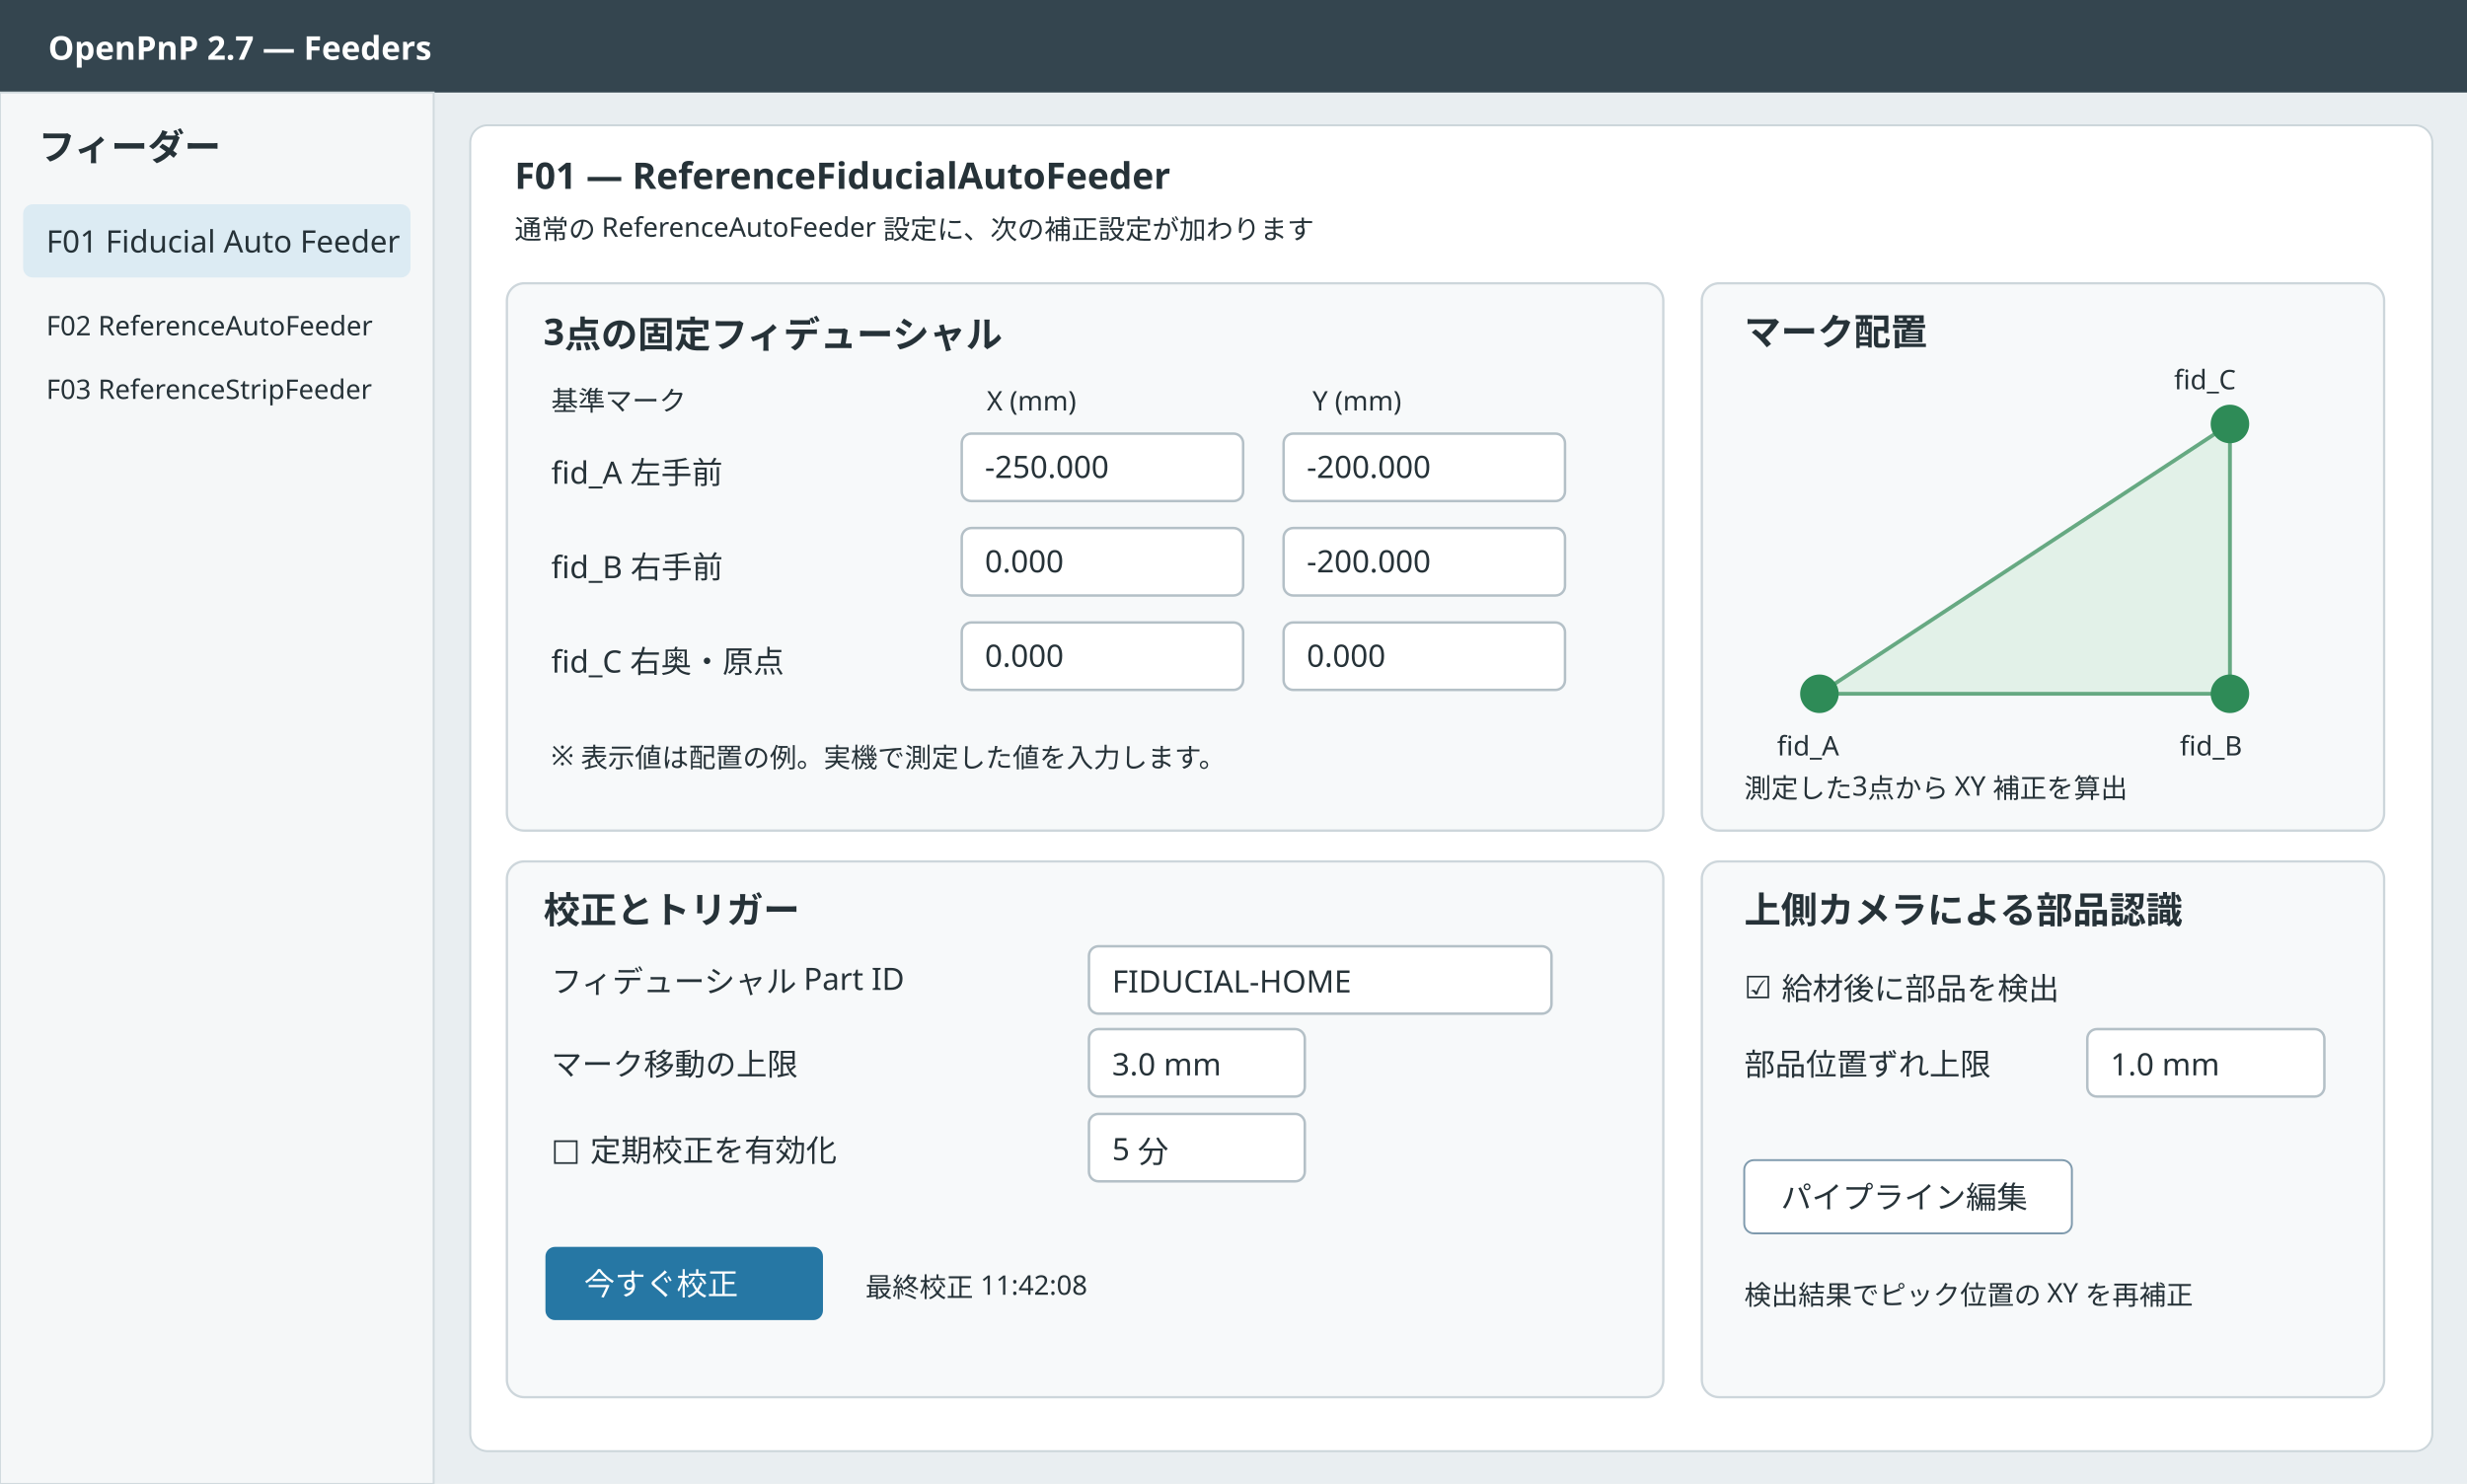
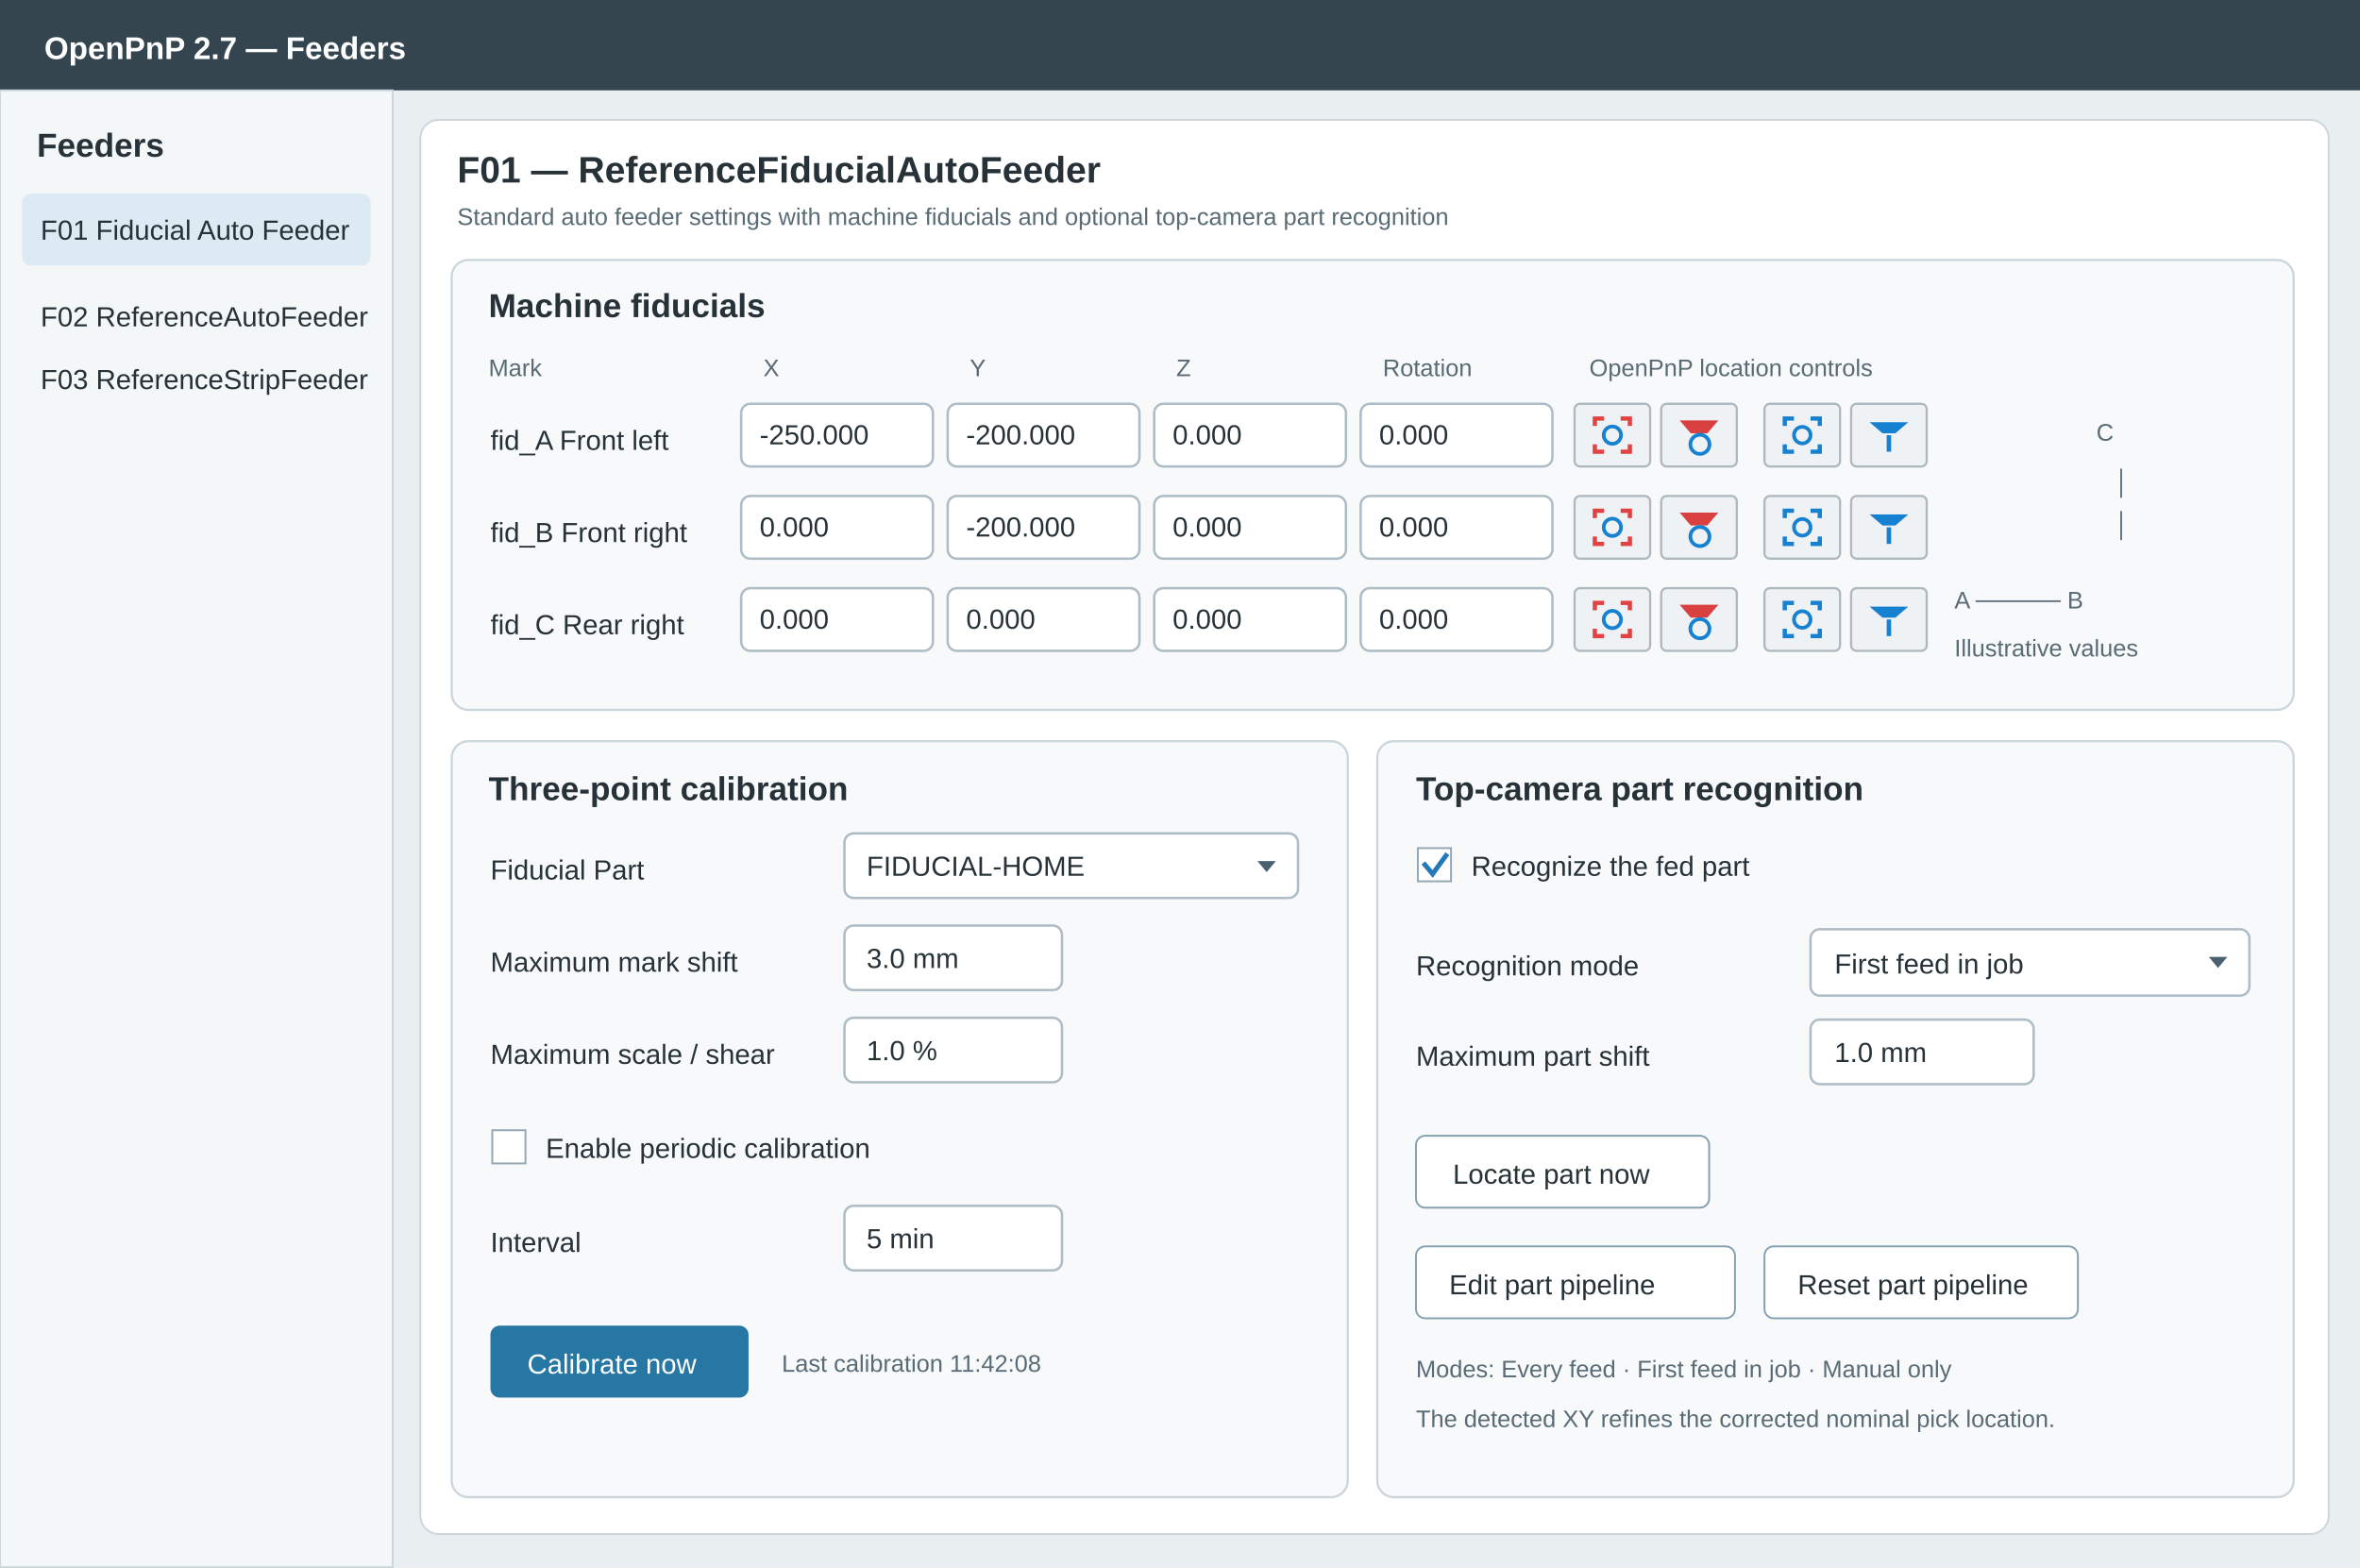
- <svg xmlns="http://www.w3.org/2000/svg" width="1280" height="770" viewBox="0 0 1280 770">
+ <svg xmlns="http://www.w3.org/2000/svg" width="1280" height="850" viewBox="0 0 1280 850">
  <defs>
    <style>
-       text { font-family: 'Yu Gothic', 'Meiryo', 'Segoe UI', sans-serif; fill: #263238; }
-       .small { font-size: 14px; } .label { font-size: 16px; } .title { font-size: 19px; font-weight: 700; }
+       text { font-family: 'Segoe UI', Arial, sans-serif; fill: #263238; }
+       .title { font-size: 20px; font-weight: 700; } .section-title { font-size: 18px; font-weight: 700; }
+       .label { font-size: 15px; } .small { font-size: 13px; fill: #596b75; }
+       .field { fill: #fff; stroke: #adbcc5; stroke-width: 1.3; rx: 5; }
+       .section { fill: #f7f9fa; stroke: #cbd6dc; stroke-width: 1.2; rx: 9; }
+       .button { fill: #eff2f4; stroke: #aeb9bf; stroke-width: 1.2; rx: 3; }
      .light { fill: #fff; }
-       .field { fill: #fff; stroke: #b4c0c7; stroke-width: 1.3; rx: 5; }
-       .section { fill: #f7f9fa; stroke: #cdd6db; stroke-width: 1.2; rx: 9; }
    </style>
+     <g id="location-controls">
+       <rect x="0" y="0" width="41" height="34" class="button" />
+       <path d="M11 12 V8 H16 M25 8 H30 V12 M11 22 V26 H16 M25 26 H30 V22" fill="none" stroke="#e24242" stroke-width="2.3" />
+       <circle cx="20.5" cy="17" r="4.7" fill="none" stroke="#1680d1" stroke-width="2" />
+       <rect x="47" y="0" width="41" height="34" class="button" />
+       <path d="M57 9 H78 L72 16 H63 Z" fill="#d94141" />
+       <circle cx="68" cy="22" r="5.2" fill="none" stroke="#1680d1" stroke-width="2" />
+       <rect x="103" y="0" width="41" height="34" class="button" />
+       <path d="M114 12 V8 H119 M128 8 H133 V12 M114 22 V26 H119 M128 26 H133 V22" fill="none" stroke="#1680d1" stroke-width="2.3" />
+       <circle cx="123.5" cy="17" r="4.5" fill="none" stroke="#1680d1" stroke-width="2" />
+       <rect x="150" y="0" width="41" height="34" class="button" />
+       <path d="M160 10 H181 L174 16 H167 Z" fill="#1680d1" />
+       <path d="M170.5 17 V26" stroke="#1680d1" stroke-width="2.4" />
+     </g>
  </defs>
-   <rect width="1280" height="770" fill="#e9eef1" />
-   <rect width="1280" height="48" fill="#34454f" />
-   <text x="25" y="31" class="light" font-size="17" font-weight="700">OpenPnP 2.7 — Feeders</text>
-   <rect x="0" y="48" width="225" height="722" fill="#f5f7f8" stroke="#d1dade" />
-   <text x="20" y="83" class="title">フィーダー</text>
-   <rect x="12" y="106" width="201" height="38" rx="5" fill="#dcebf3" />
-   <text x="24" y="131" class="label">F01  Fiducial Auto Feeder</text>
-   <text x="24" y="174" class="small">F02  ReferenceAutoFeeder</text>
-   <text x="24" y="207" class="small">F03  ReferenceStripFeeder</text>
-   <rect x="244" y="65" width="1018" height="688" rx="9" fill="#fff" stroke="#cbd5da" />
-   <text x="267" y="98" class="title">F01 — ReferenceFiducialAutoFeeder</text>
-   <text x="267" y="124" class="small" fill="#5d6d75">通常の ReferenceAutoFeeder 設定に、次の補正設定が加わります</text>
-   <rect x="263" y="147" width="600" height="284" class="section" />
-   <text x="282" y="179" class="title">3点の固定フィデューシャル</text>
-   <text x="286" y="213" class="small">基準マーク</text>
-   <text x="512" y="213" class="small">X (mm)</text>
-   <text x="681" y="213" class="small">Y (mm)</text>
-   <text x="286" y="251" class="label">fid_A  左手前</text>
-   <rect x="499" y="225" width="146" height="35" class="field" />
-   <text x="511" y="248" class="label">-250.000</text>
-   <rect x="666" y="225" width="146" height="35" class="field" />
-   <text x="678" y="248" class="label">-200.000</text>
-   <text x="286" y="300" class="label">fid_B  右手前</text>
-   <rect x="499" y="274" width="146" height="35" class="field" />
-   <text x="511" y="297" class="label">0.000</text>
-   <rect x="666" y="274" width="146" height="35" class="field" />
-   <text x="678" y="297" class="label">-200.000</text>
-   <text x="286" y="349" class="label">fid_C  右奥・原点</text>
-   <rect x="499" y="323" width="146" height="35" class="field" />
-   <text x="511" y="346" class="label">0.000</text>
-   <rect x="666" y="323" width="146" height="35" class="field" />
-   <text x="678" y="346" class="label">0.000</text>
-   <text x="286" y="397" class="small" fill="#5d6d75">※ 表示値は配置の例。実機で測定した値を入力します。</text>
-   <rect x="883" y="147" width="354" height="284" class="section" />
-   <text x="905" y="179" class="title">マーク配置</text>
-   <path d="M944 360 L1157 360 L1157 220 Z" fill="#e2f1e8" stroke="#66a982" stroke-width="2" />
-   <circle cx="944" cy="360" r="10" fill="#2e8b57" />
-   <circle cx="1157" cy="360" r="10" fill="#2e8b57" />
-   <circle cx="1157" cy="220" r="10" fill="#2e8b57" />
-   <text x="922" y="392" class="small">fid_A</text>
-   <text x="1131" y="392" class="small">fid_B</text>
-   <text x="1128" y="202" class="small">fid_C</text>
-   <text x="905" y="414" class="small" fill="#5d6d75">測定した3点から XY 補正を算出</text>
-   <rect x="263" y="447" width="600" height="278" class="section" />
-   <text x="282" y="479" class="title">校正とトリガー</text>
-   <text x="286" y="515" class="label">フィデューシャル Part ID</text>
-   <rect x="565" y="491" width="240" height="35" class="field" />
-   <text x="577" y="515" class="label">FIDUCIAL-HOME</text>
-   <text x="286" y="558" class="label">マーク移動の上限</text>
-   <rect x="565" y="534" width="112" height="35" class="field" />
-   <text x="577" y="558" class="label">3.0 mm</text>
-   <text x="286" y="602" class="label">□ 定期校正を有効化</text>
-   <rect x="565" y="578" width="112" height="35" class="field" />
-   <text x="577" y="602" class="label">5 分</text>
-   <rect x="283" y="647" width="144" height="38" rx="5" fill="#2677a4" />
-   <text x="303" y="672" class="label light">今すぐ校正</text>
-   <text x="449" y="673" class="small" fill="#407457">最終校正 11:42:08</text>
-   <rect x="883" y="447" width="354" height="278" class="section" />
-   <text x="905" y="479" class="title">上側カメラによる部品認識</text>
-   <text x="905" y="518" class="label">☑ 給材後に部品を検出</text>
-   <text x="905" y="558" class="label">部品位置ずれ上限</text>
-   <rect x="1083" y="534" width="123" height="35" class="field" />
-   <text x="1095" y="558" class="label">1.0 mm</text>
-   <rect x="905" y="602" width="170" height="38" rx="5" fill="#fff" stroke="#7f9aad" />
-   <text x="924" y="627" class="label">パイプライン編集</text>
-   <text x="905" y="677" class="small" fill="#5d6d75">検出結果でピック位置の XY を再補正</text>
+   <rect width="1280" height="850" fill="#e9eef1" />
+   <rect width="1280" height="49" fill="#34454f" />
+   <text x="24" y="32" class="light" font-size="17" font-weight="700">OpenPnP 2.7 — Feeders</text>
+   <rect x="0" y="49" width="213" height="801" fill="#f4f7f8" stroke="#cbd6dc" />
+   <text x="20" y="85" class="section-title">Feeders</text>
+   <rect x="12" y="105" width="189" height="39" rx="5" fill="#dcebf3" />
+   <text x="22" y="130" class="label">F01  Fiducial Auto Feeder</text>
+   <text x="22" y="177" class="label">F02  ReferenceAutoFeeder</text>
+   <text x="22" y="211" class="label">F03  ReferenceStripFeeder</text>
+   <rect x="228" y="65" width="1035" height="767" rx="10" fill="#fff" stroke="#cbd5da" />
+   <text x="248" y="99" class="title">F01 — ReferenceFiducialAutoFeeder</text>
+   <text x="248" y="122" class="small">Standard auto feeder settings with machine fiducials and optional top-camera part recognition</text>
+   <rect x="245" y="141" width="999" height="244" class="section" />
+   <text x="265" y="172" class="section-title">Machine fiducials</text>
+   <text x="265" y="204" class="small">Mark</text>
+   <text x="414" y="204" class="small">X</text>
+   <text x="526" y="204" class="small">Y</text>
+   <text x="638" y="204" class="small">Z</text>
+   <text x="750" y="204" class="small">Rotation</text>
+   <text x="862" y="204" class="small">OpenPnP location controls</text>
+   <text x="266" y="244" class="label">fid_A  Front left</text>
+   <text x="266" y="294" class="label">fid_B  Front right</text>
+   <text x="266" y="344" class="label">fid_C  Rear right</text>
+   <g>
+     <rect x="402" y="219" width="104" height="34" class="field" />
+     <text x="412" y="241" class="label">-250.000</text>
+     <rect x="514" y="219" width="104" height="34" class="field" />
+     <text x="524" y="241" class="label">-200.000</text>
+     <rect x="626" y="219" width="104" height="34" class="field" />
+     <text x="636" y="241" class="label">0.000</text>
+     <rect x="738" y="219" width="104" height="34" class="field" />
+     <text x="748" y="241" class="label">0.000</text>
+     <use href="#location-controls" x="854" y="219" />
+   </g>
+   <g>
+     <rect x="402" y="269" width="104" height="34" class="field" />
+     <text x="412" y="291" class="label">0.000</text>
+     <rect x="514" y="269" width="104" height="34" class="field" />
+     <text x="524" y="291" class="label">-200.000</text>
+     <rect x="626" y="269" width="104" height="34" class="field" />
+     <text x="636" y="291" class="label">0.000</text>
+     <rect x="738" y="269" width="104" height="34" class="field" />
+     <text x="748" y="291" class="label">0.000</text>
+     <use href="#location-controls" x="854" y="269" />
+   </g>
+   <g>
+     <rect x="402" y="319" width="104" height="34" class="field" />
+     <text x="412" y="341" class="label">0.000</text>
+     <rect x="514" y="319" width="104" height="34" class="field" />
+     <text x="524" y="341" class="label">0.000</text>
+     <rect x="626" y="319" width="104" height="34" class="field" />
+     <text x="636" y="341" class="label">0.000</text>
+     <rect x="738" y="319" width="104" height="34" class="field" />
+     <text x="748" y="341" class="label">0.000</text>
+     <use href="#location-controls" x="854" y="319" />
+   </g>
+   <text x="1137" y="239" class="small">C</text>
+   <text x="1147" y="266" class="small">│</text>
+   <text x="1147" y="289" class="small">│</text>
+   <text x="1060" y="330" class="small">A ───── B</text>
+   <text x="1060" y="356" class="small">Illustrative values</text>
+   <rect x="245" y="402" width="486" height="410" class="section" />
+   <text x="265" y="434" class="section-title">Three-point calibration</text>
+   <text x="266" y="477" class="label">Fiducial Part</text>
+   <rect x="458" y="452" width="246" height="35" class="field" />
+   <text x="470" y="475" class="label">FIDUCIAL-HOME</text>
+   <path d="M682 467 L692 467 L687 473 Z" fill="#49616f" />
+   <text x="266" y="527" class="label">Maximum mark shift</text>
+   <rect x="458" y="502" width="118" height="35" class="field" />
+   <text x="470" y="525" class="label">3.0 mm</text>
+   <text x="266" y="577" class="label">Maximum scale / shear</text>
+   <rect x="458" y="552" width="118" height="35" class="field" />
+   <text x="470" y="575" class="label">1.0 %</text>
+   <rect x="267" y="613" width="18" height="18" fill="#fff" stroke="#93a6b2" />
+   <text x="296" y="628" class="label">Enable periodic calibration</text>
+   <text x="266" y="679" class="label">Interval</text>
+   <rect x="458" y="654" width="118" height="35" class="field" />
+   <text x="470" y="677" class="label">5 min</text>
+   <rect x="266" y="719" width="140" height="39" rx="5" fill="#2677a4" />
+   <text x="286" y="745" class="label light">Calibrate now</text>
+   <text x="424" y="744" class="small">Last calibration 11:42:08</text>
+   <rect x="747" y="402" width="497" height="410" class="section" />
+   <text x="768" y="434" class="section-title">Top-camera part recognition</text>
+   <rect x="769" y="460" width="18" height="18" fill="#fff" stroke="#93a6b2" />
+   <path d="M772 468 L777 474 L785 463" fill="none" stroke="#2378b9" stroke-width="2.6" />
+   <text x="798" y="475" class="label">Recognize the fed part</text>
+   <text x="768" y="529" class="label">Recognition mode</text>
+   <rect x="982" y="504" width="238" height="36" class="field" />
+   <text x="995" y="528" class="label">First feed in job</text>
+   <path d="M1198 519 L1208 519 L1203 525 Z" fill="#49616f" />
+   <text x="768" y="578" class="label">Maximum part shift</text>
+   <rect x="982" y="553" width="121" height="35" class="field" />
+   <text x="995" y="576" class="label">1.0 mm</text>
+   <rect x="768" y="616" width="159" height="39" rx="5" fill="#fff" stroke="#84a0b0" />
+   <text x="788" y="642" class="label">Locate part now</text>
+   <rect x="768" y="676" width="173" height="39" rx="5" fill="#fff" stroke="#84a0b0" />
+   <text x="786" y="702" class="label">Edit part pipeline</text>
+   <rect x="957" y="676" width="170" height="39" rx="5" fill="#fff" stroke="#84a0b0" />
+   <text x="975" y="702" class="label">Reset part pipeline</text>
+   <text x="768" y="747" class="small">Modes: Every feed · First feed in job · Manual only</text>
+   <text x="768" y="774" class="small">The detected XY refines the corrected nominal pick location.</text>
</svg>
